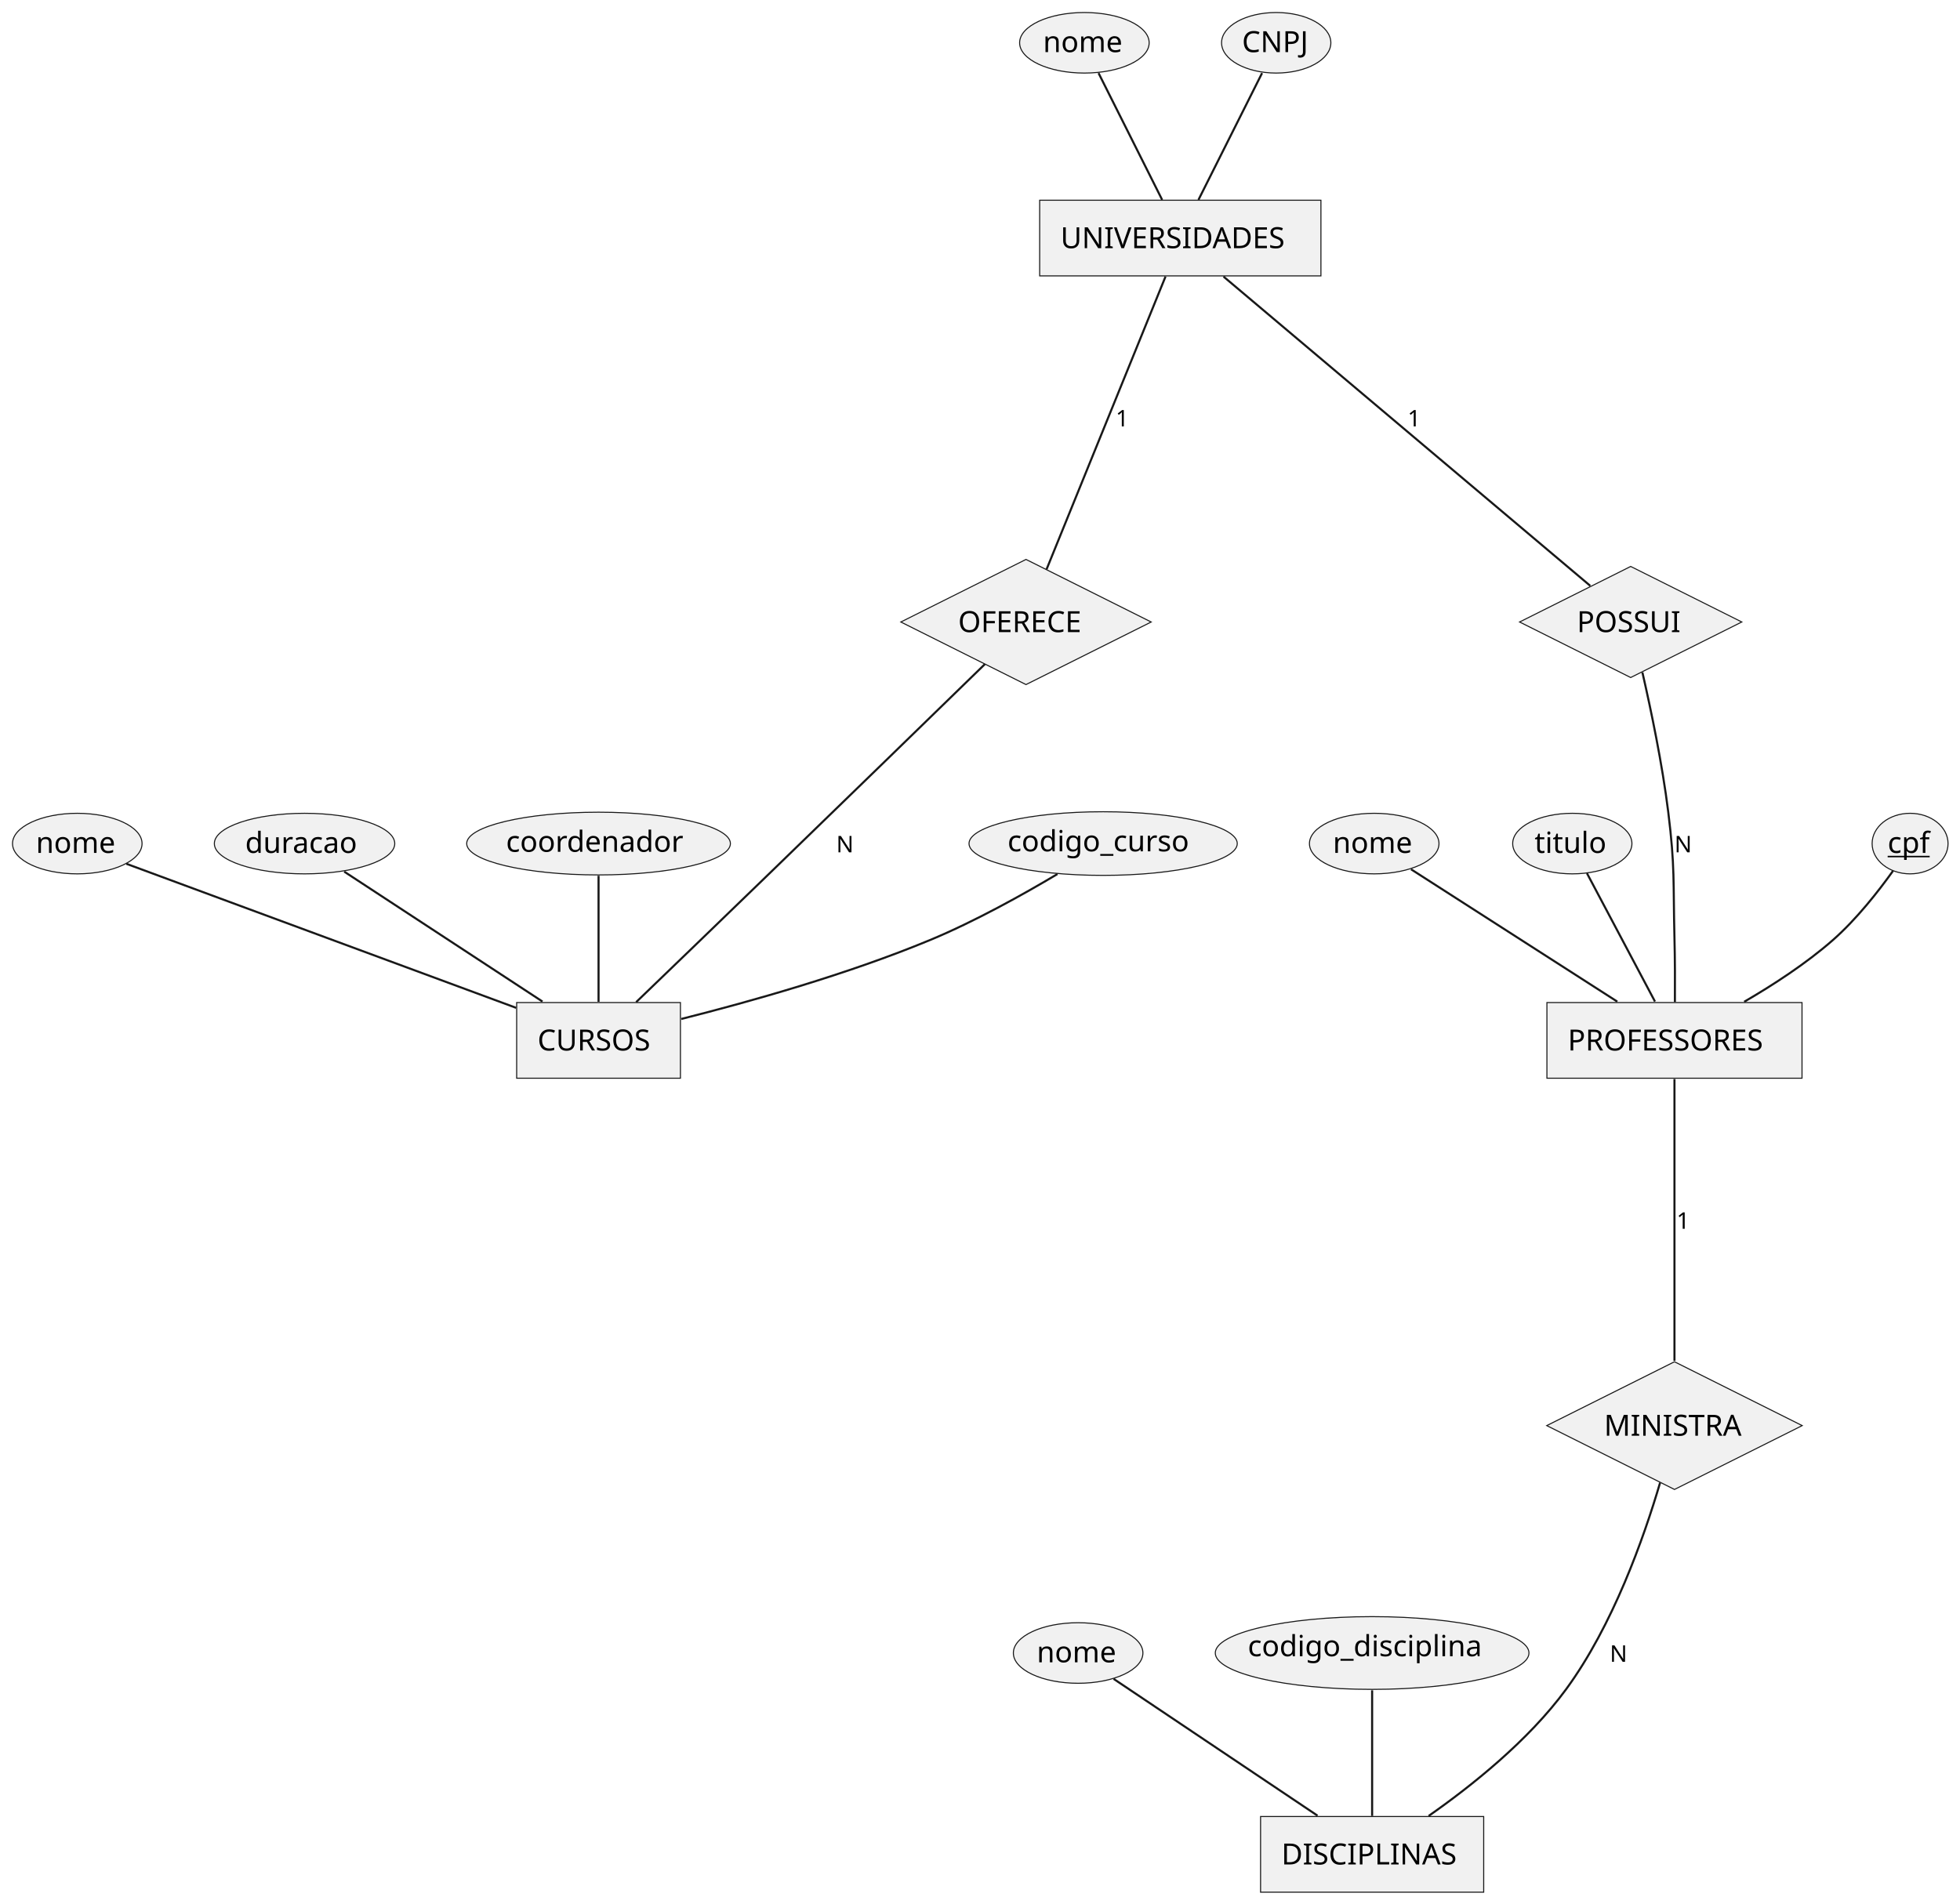
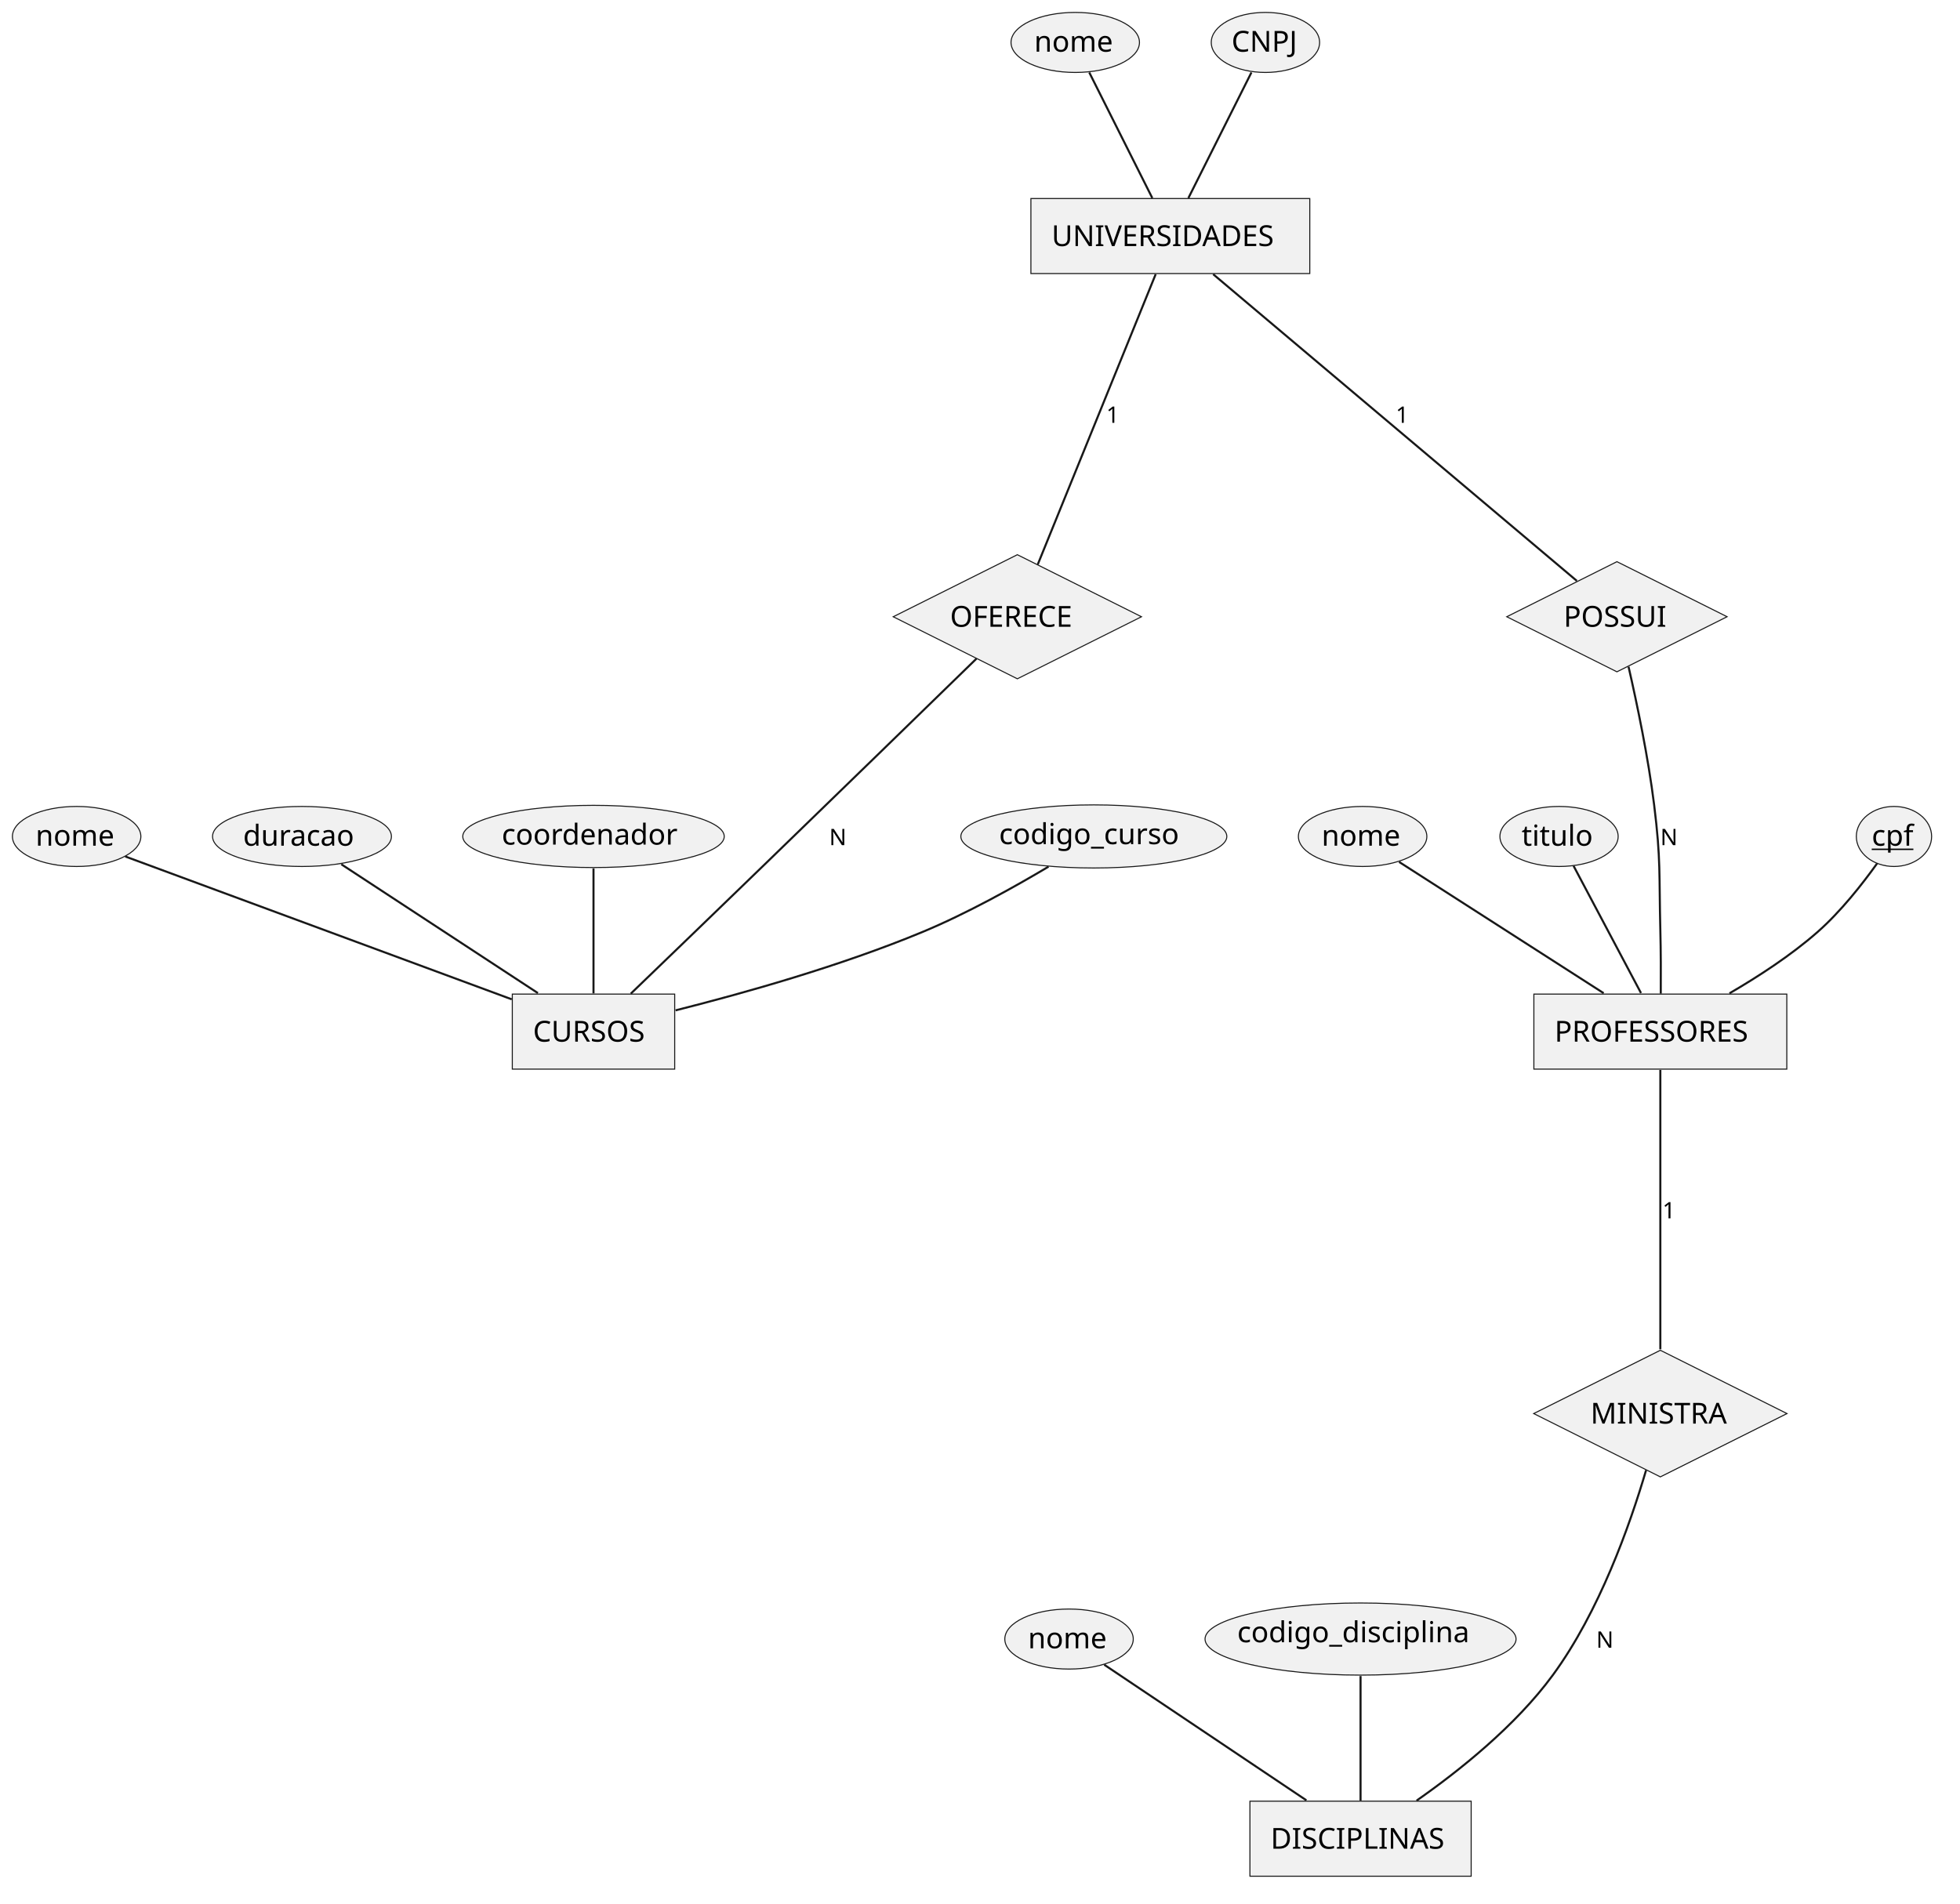
- <svg xmlns="http://www.w3.org/2000/svg" contentStyleType="text/css" data-diagram-type="CHEN_EER" height="913px" preserveAspectRatio="none" style="width:940px;height:913px;background:#FFFFFF;" version="1.1" viewBox="0 0 940 913" width="940px" zoomAndPan="magnify">
+ <svg xmlns="http://www.w3.org/2000/svg" contentStyleType="text/css" data-diagram-type="CHEN_EER" height="921px" preserveAspectRatio="none" style="width:948px;height:921px;background:#FFFFFF;" version="1.1" viewBox="0 0 948 921" width="948px" zoomAndPan="magnify">
  <defs />
  <g>
    <g>
      <rect fill="#F1F1F1" height="36.297" style="stroke:#181818;stroke-width:0.5;" width="134.885" x="498.62" y="96.04" />
      <text fill="#000000" font-family="sans-serif" font-size="14" lengthAdjust="spacing" textLength="114.885" x="508.62" y="119.035">UNIVERSIDADES</text>
    </g>
    <g>
      <ellipse cx="520.065" cy="20.524" fill="#F1F1F1" rx="31.065" ry="14.524" style="stroke:#181818;stroke-width:0.5;" />
      <text fill="#000000" font-family="sans-serif" font-size="14" lengthAdjust="spacing" textLength="39.69" x="500.22" y="24.995">nome</text>
    </g>
    <g>
      <ellipse cx="612.057" cy="20.524" fill="#F1F1F1" rx="26.207" ry="14.524" style="stroke:#181818;stroke-width:0.5;" />
      <text fill="#000000" font-family="sans-serif" font-size="14" lengthAdjust="spacing" textLength="32.819" x="595.647" y="24.995">CNPJ</text>
    </g>
    <g>
      <rect fill="#F1F1F1" height="36.297" style="stroke:#181818;stroke-width:0.5;" width="78.543" x="247.79" y="480.9" />
      <text fill="#000000" font-family="sans-serif" font-size="14" lengthAdjust="spacing" textLength="58.543" x="257.79" y="503.895">CURSOS</text>
    </g>
    <g>
      <ellipse cx="37.065" cy="404.644" fill="#F1F1F1" rx="31.065" ry="14.524" style="stroke:#181818;stroke-width:0.5;" />
      <text fill="#000000" font-family="sans-serif" font-size="14" lengthAdjust="spacing" textLength="39.69" x="17.22" y="409.115">nome</text>
    </g>
    <g>
      <ellipse cx="146.06" cy="404.644" fill="#F1F1F1" rx="43.26" ry="14.524" style="stroke:#181818;stroke-width:0.5;" />
      <text fill="#000000" font-family="sans-serif" font-size="14" lengthAdjust="spacing" textLength="56.937" x="117.592" y="409.115">duracao</text>
    </g>
    <g>
      <ellipse cx="287.06" cy="404.638" fill="#F1F1F1" rx="63.24" ry="15.048" style="stroke:#181818;stroke-width:0.5;" />
      <text fill="#000000" font-family="sans-serif" font-size="14" lengthAdjust="spacing" textLength="88.744" x="242.688" y="408.585">coordenador</text>
    </g>
    <g>
      <ellipse cx="529.058" cy="404.635" fill="#F1F1F1" rx="64.328" ry="15.265" style="stroke:#181818;stroke-width:0.5;" />
      <text fill="#000000" font-family="sans-serif" font-size="14" lengthAdjust="spacing" textLength="91.677" x="483.219" y="408.365">codigo_curso</text>
    </g>
    <g>
      <rect fill="#F1F1F1" height="36.297" style="stroke:#181818;stroke-width:0.5;" width="122.341" x="741.89" y="480.9" />
      <text fill="#000000" font-family="sans-serif" font-size="14" lengthAdjust="spacing" textLength="102.341" x="751.89" y="503.895">PROFESSORES</text>
    </g>
    <g>
      <ellipse cx="916.062" cy="404.644" fill="#F1F1F1" rx="18.212" ry="14.524" style="stroke:#181818;stroke-width:0.5;" />
      <text fill="#000000" font-family="sans-serif" font-size="14" lengthAdjust="spacing" text-decoration="underline" textLength="21.513" x="905.305" y="409.115">cpf</text>
    </g>
    <g>
      <ellipse cx="659.065" cy="404.644" fill="#F1F1F1" rx="31.065" ry="14.524" style="stroke:#181818;stroke-width:0.5;" />
      <text fill="#000000" font-family="sans-serif" font-size="14" lengthAdjust="spacing" textLength="39.69" x="639.22" y="409.115">nome</text>
    </g>
    <g>
      <ellipse cx="754.065" cy="404.644" fill="#F1F1F1" rx="28.595" ry="14.524" style="stroke:#181818;stroke-width:0.5;" />
      <text fill="#000000" font-family="sans-serif" font-size="14" lengthAdjust="spacing" textLength="36.196" x="735.966" y="409.115">titulo</text>
    </g>
    <g>
      <rect fill="#F1F1F1" height="36.297" style="stroke:#181818;stroke-width:0.5;" width="107.008" x="604.56" y="871.34" />
      <text fill="#000000" font-family="sans-serif" font-size="14" lengthAdjust="spacing" textLength="87.008" x="614.56" y="894.335">DISCIPLINAS</text>
    </g>
    <g>
      <ellipse cx="517.065" cy="792.904" fill="#F1F1F1" rx="31.065" ry="14.524" style="stroke:#181818;stroke-width:0.5;" />
      <text fill="#000000" font-family="sans-serif" font-size="14" lengthAdjust="spacing" textLength="39.69" x="497.22" y="797.375">nome</text>
    </g>
    <g>
      <ellipse cx="658.062" cy="792.904" fill="#F1F1F1" rx="75.222" ry="17.445" style="stroke:#181818;stroke-width:0.5;" />
      <text fill="#000000" font-family="sans-serif" font-size="14" lengthAdjust="spacing" textLength="119.267" x="598.429" y="794.455">codigo_disciplina</text>
    </g>
    <g>
      <polygon fill="#F1F1F1" points="432.03,298.357,492.063,268.34,552.097,298.357,492.063,328.373" style="stroke:#181818;stroke-width:0.5;" />
      <text fill="#000000" font-family="sans-serif" font-size="14" lengthAdjust="spacing" textLength="65.112" x="459.507" y="303.203">OFERECE</text>
    </g>
    <g>
      <polygon fill="#F1F1F1" points="728.78,298.351,782.063,271.71,835.346,298.351,782.063,324.993" style="stroke:#181818;stroke-width:0.5;" />
      <text fill="#000000" font-family="sans-serif" font-size="14" lengthAdjust="spacing" textLength="51.611" x="756.257" y="303.198">POSSUI</text>
    </g>
    <g>
      <polygon fill="#F1F1F1" points="741.81,683.827,803.064,653.2,864.317,683.827,803.064,714.454" style="stroke:#181818;stroke-width:0.5;" />
      <text fill="#000000" font-family="sans-serif" font-size="14" lengthAdjust="spacing" textLength="67.553" x="769.287" y="688.673">MINISTRA</text>
    </g>
    <g class="link" data-entity-1="ent0003" data-entity-2="ent0002" data-link-type="association" data-source-line="4" id="lnk4">
      <path d="M526.85,35.05 C534.95,51.18 548.5,78.19 557.36,95.85" fill="none" id="UNIVERSIDADES/nome-UNIVERSIDADES" style="stroke:#181818;stroke-width:1;" />
    </g>
    <g class="link" data-entity-1="ent0005" data-entity-2="ent0002" data-link-type="association" data-source-line="5" id="lnk6">
      <path d="M605.28,35.05 C597.18,51.18 583.63,78.19 574.77,95.85" fill="none" id="UNIVERSIDADES/CNPJ-UNIVERSIDADES" style="stroke:#181818;stroke-width:1;" />
    </g>
    <g class="link" data-entity-1="ent0008" data-entity-2="ent0007" data-link-type="association" data-source-line="9" id="lnk9">
      <path d="M60.58,414.33 C103.49,430.19 194.89,463.98 247.52,483.43" fill="none" id="CURSOS/nome-CURSOS" style="stroke:#181818;stroke-width:1;" />
    </g>
    <g class="link" data-entity-1="ent0010" data-entity-2="ent0007" data-link-type="association" data-source-line="10" id="lnk11">
      <path d="M165.08,418.1 C189.59,434.16 232.34,462.18 260.17,480.42" fill="none" id="CURSOS/duracao-CURSOS" style="stroke:#181818;stroke-width:1;" />
    </g>
    <g class="link" data-entity-1="ent0012" data-entity-2="ent0007" data-link-type="association" data-source-line="11" id="lnk13">
      <path d="M287.06,420.08 C287.06,436.42 287.06,463.05 287.06,480.56" fill="none" id="CURSOS/coordenador-CURSOS" style="stroke:#181818;stroke-width:1;" />
    </g>
    <g class="link" data-entity-1="ent0014" data-entity-2="ent0007" data-link-type="association" data-source-line="12" id="lnk15">
      <path d="M507.15,419.25 C490.77,429.01 467.59,441.96 446.06,450.9 C406.58,467.31 359.4,480.55 326.74,488.77" fill="none" id="CURSOS/codigo_curso-CURSOS" style="stroke:#181818;stroke-width:1;" />
    </g>
    <g class="link" data-entity-1="ent0017" data-entity-2="ent0016" data-link-type="association" data-source-line="17" id="lnk18">
      <path d="M907.89,417.72 C900.96,427.41 890.35,440.99 879.06,450.9 C866.23,462.17 850.39,472.46 836.5,480.53" fill="none" id="PROFESSORES/cpf-PROFESSORES" style="stroke:#181818;stroke-width:1;" />
    </g>
    <g class="link" data-entity-1="ent0019" data-entity-2="ent0016" data-link-type="association" data-source-line="18" id="lnk20">
      <path d="M676.72,416.97 C701.43,432.83 746.55,461.78 775.65,480.46" fill="none" id="PROFESSORES/nome-PROFESSORES" style="stroke:#181818;stroke-width:1;" />
    </g>
    <g class="link" data-entity-1="ent0021" data-entity-2="ent0016" data-link-type="association" data-source-line="19" id="lnk22">
      <path d="M761.09,418.88 C769.66,435.05 784.19,462.46 793.71,480.41" fill="none" id="PROFESSORES/titulo-PROFESSORES" style="stroke:#181818;stroke-width:1;" />
    </g>
    <g class="link" data-entity-1="ent0024" data-entity-2="ent0023" data-link-type="association" data-source-line="23" id="lnk25">
      <path d="M534.07,805.31 C558.39,821.62 603.31,851.76 631.88,870.93" fill="none" id="DISCIPLINAS/nome-DISCIPLINAS" style="stroke:#181818;stroke-width:1;" />
    </g>
    <g class="link" data-entity-1="ent0026" data-entity-2="ent0023" data-link-type="association" data-source-line="24" id="lnk27">
      <path d="M658.06,810.81 C658.06,827.82 658.06,853.91 658.06,871.09" fill="none" id="DISCIPLINAS/codigo_disciplina-DISCIPLINAS" style="stroke:#181818;stroke-width:1;" />
    </g>
    <g class="link" data-entity-1="ent0002" data-entity-2="ent0028" data-link-type="association" data-source-line="42" id="lnk31">
      <path d="M558.97,132.66 C545.69,165.34 517.07,235.79 501.93,273.07" fill="none" id="UNIVERSIDADES-OFERECE" style="stroke:#181818;stroke-width:1;" />
      <text fill="#000000" font-family="sans-serif" font-size="11" lengthAdjust="spacing" textLength="6.998" x="535.06" y="204.55">1</text>
    </g>
    <g class="link" data-entity-1="ent0028" data-entity-2="ent0007" data-link-type="association" data-source-line="43" id="lnk32">
      <path d="M472.33,318.59 C447.88,342.4 404.95,384.19 368.06,419.9 C346.45,440.84 321.53,464.87 305.1,480.69" fill="none" id="OFERECE-CURSOS" style="stroke:#181818;stroke-width:1;" />
      <text fill="#000000" font-family="sans-serif" font-size="11" lengthAdjust="spacing" textLength="8.229" x="401.06" y="408.85">N</text>
    </g>
    <g class="link" data-entity-1="ent0002" data-entity-2="ent0029" data-link-type="association" data-source-line="45" id="lnk33">
      <path d="M586.78,132.66 C628.48,167.83 722.07,246.76 762.67,281" fill="none" id="UNIVERSIDADES-POSSUI" style="stroke:#181818;stroke-width:1;" />
      <text fill="#000000" font-family="sans-serif" font-size="11" lengthAdjust="spacing" textLength="6.998" x="675.06" y="204.55">1</text>
    </g>
    <g class="link" data-entity-1="ent0029" data-entity-2="ent0016" data-link-type="association" data-source-line="46" id="lnk34">
      <path d="M787.68,322.52 C791.82,340.61 797.22,366.44 800.06,389.37 C803.38,416.1 802.4,422.98 803.06,449.9 C803.32,460.1 803.33,471.51 803.27,480.67" fill="none" id="POSSUI-PROFESSORES" style="stroke:#181818;stroke-width:1;" />
      <text fill="#000000" font-family="sans-serif" font-size="11" lengthAdjust="spacing" textLength="8.229" x="803.06" y="408.85">N</text>
    </g>
    <g class="link" data-entity-1="ent0016" data-entity-2="ent0030" data-link-type="association" data-source-line="49" id="lnk35">
      <path d="M803.06,517.58 C803.06,548.76 803.06,614.21 803.06,652.73" fill="none" id="PROFESSORES-MINISTRA" style="stroke:#181818;stroke-width:1;" />
      <text fill="#000000" font-family="sans-serif" font-size="11" lengthAdjust="spacing" textLength="6.998" x="804.06" y="589.41">1</text>
    </g>
    <g class="link" data-entity-1="ent0030" data-entity-2="ent0023" data-link-type="association" data-source-line="50" id="lnk36">
      <path d="M796.17,711.2 C788.29,737.96 773.51,779.71 751.06,810.34 C732.99,835.01 705.56,856.8 685.16,871.07" fill="none" id="MINISTRA-DISCIPLINAS" style="stroke:#181818;stroke-width:1;" />
      <text fill="#000000" font-family="sans-serif" font-size="11" lengthAdjust="spacing" textLength="8.229" x="772.06" y="797.11">N</text>
    </g>
  </g>
</svg>
